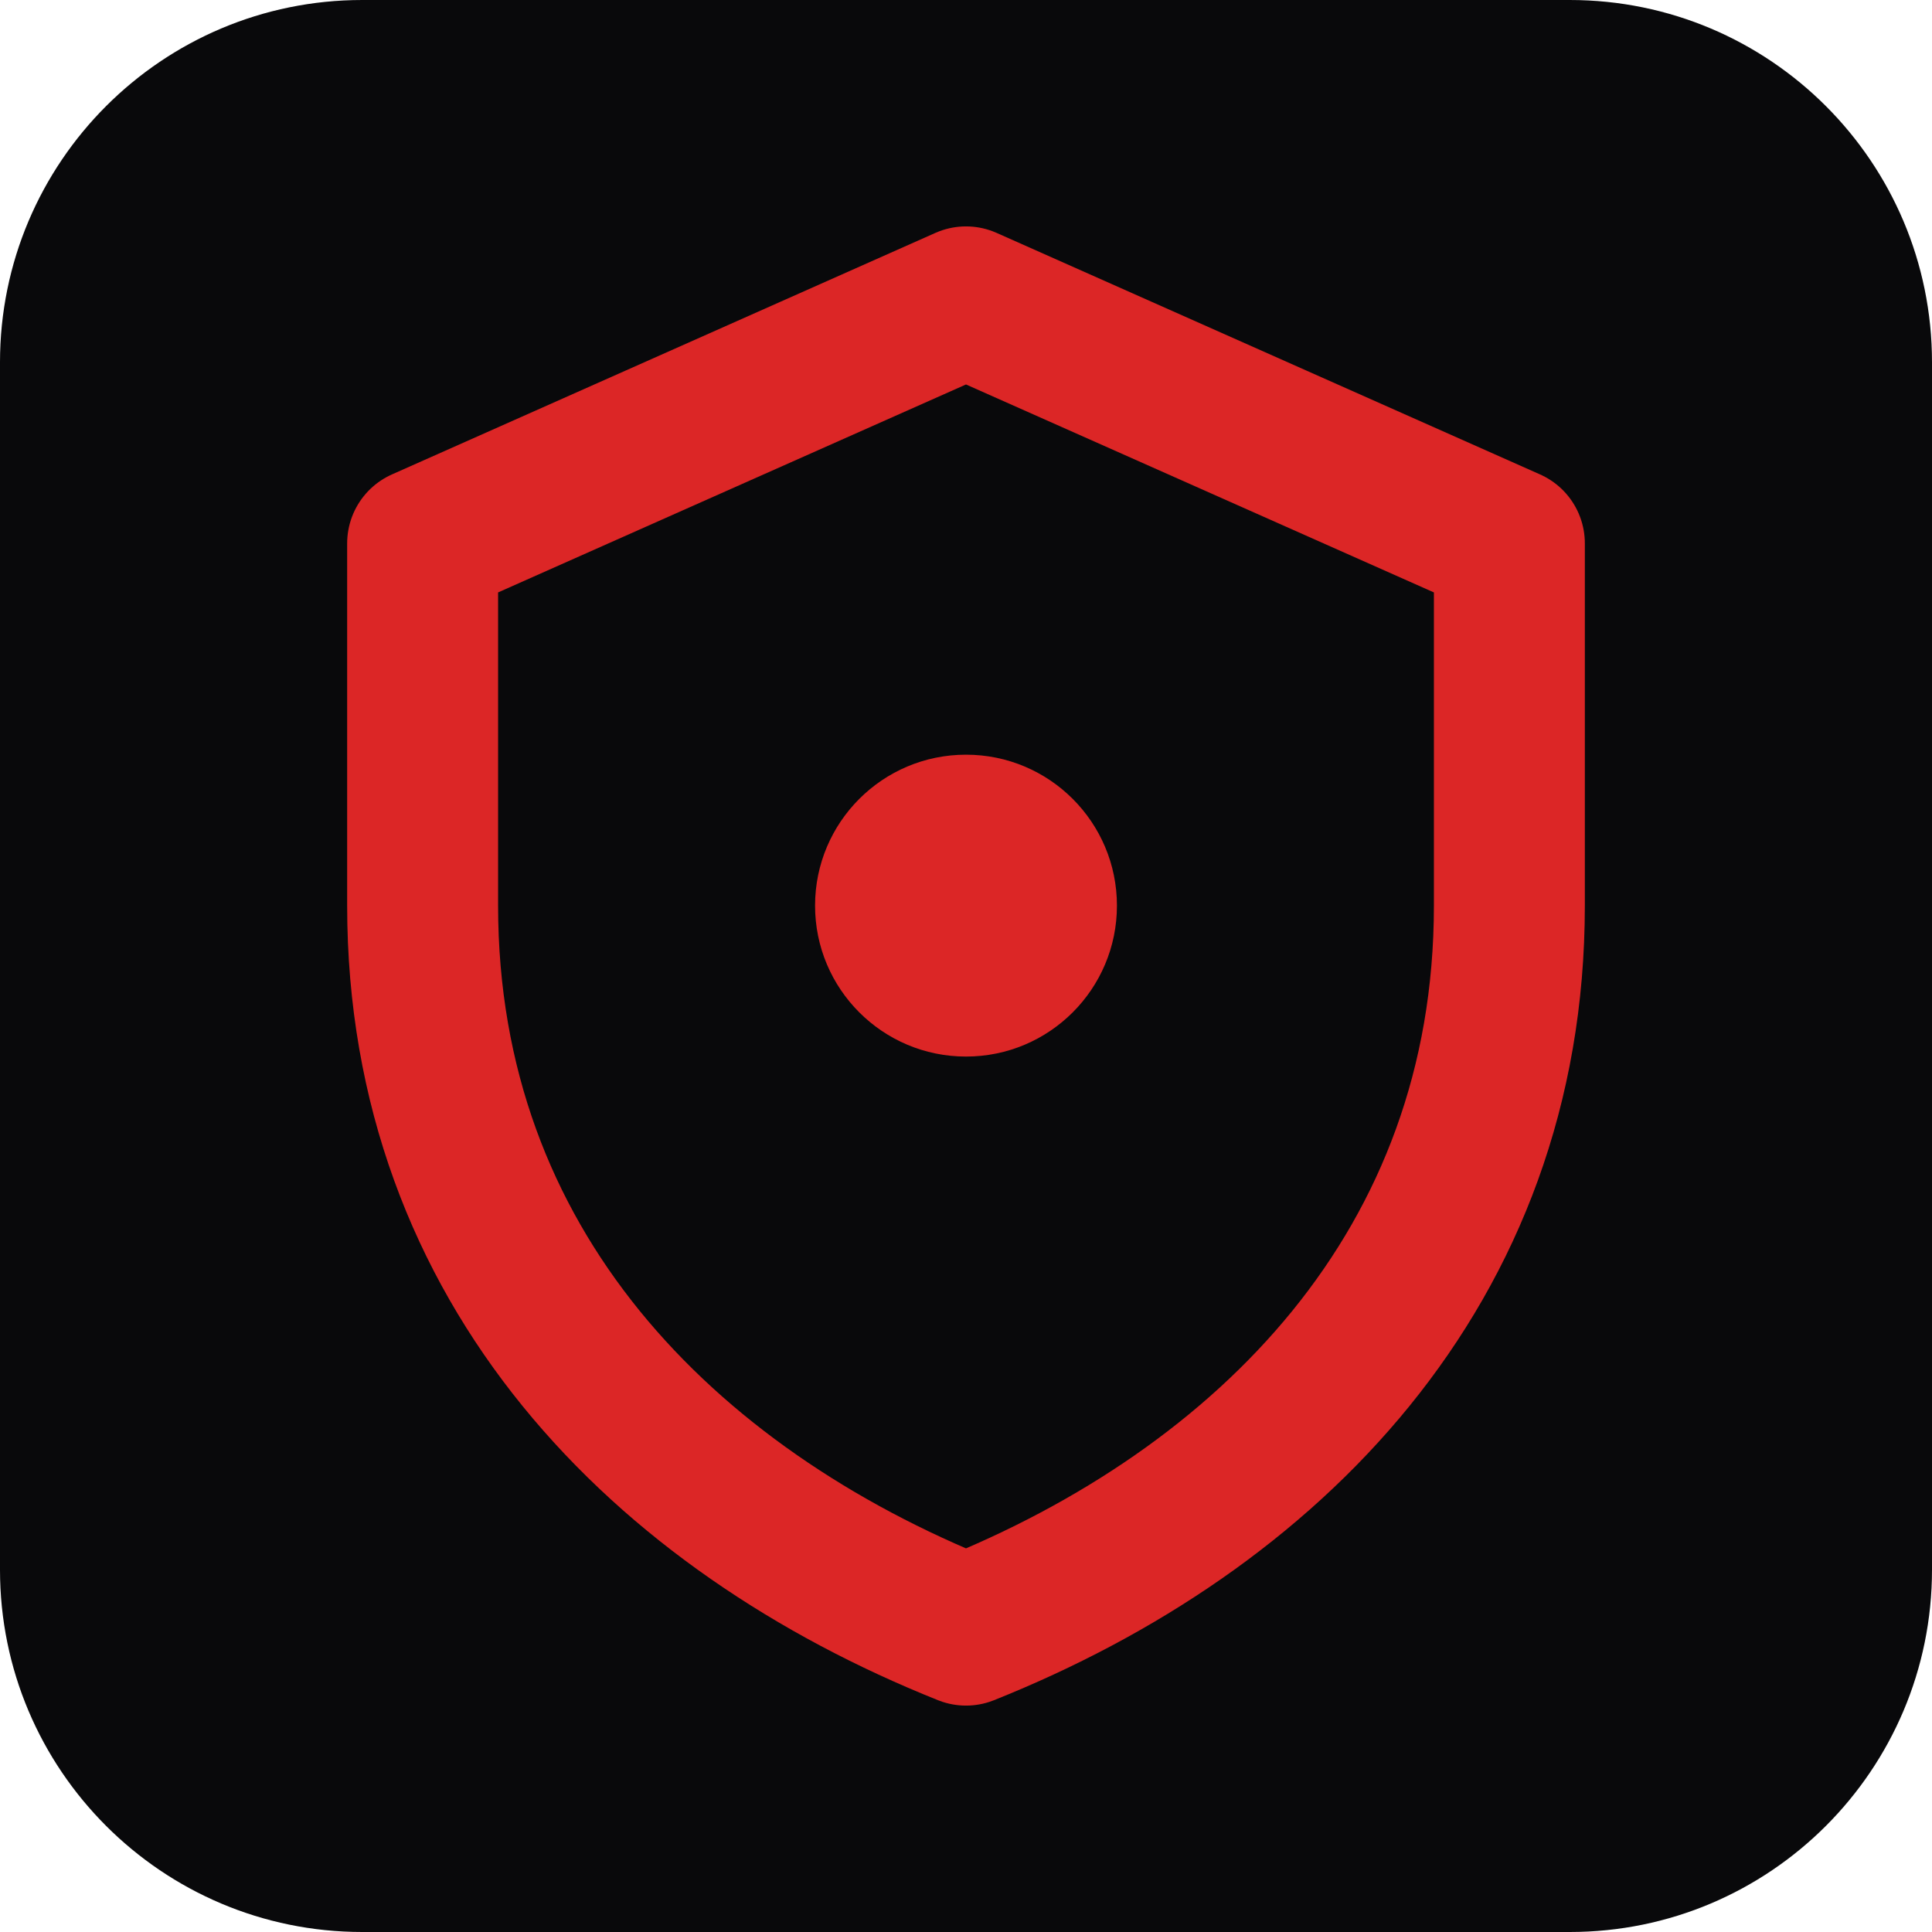
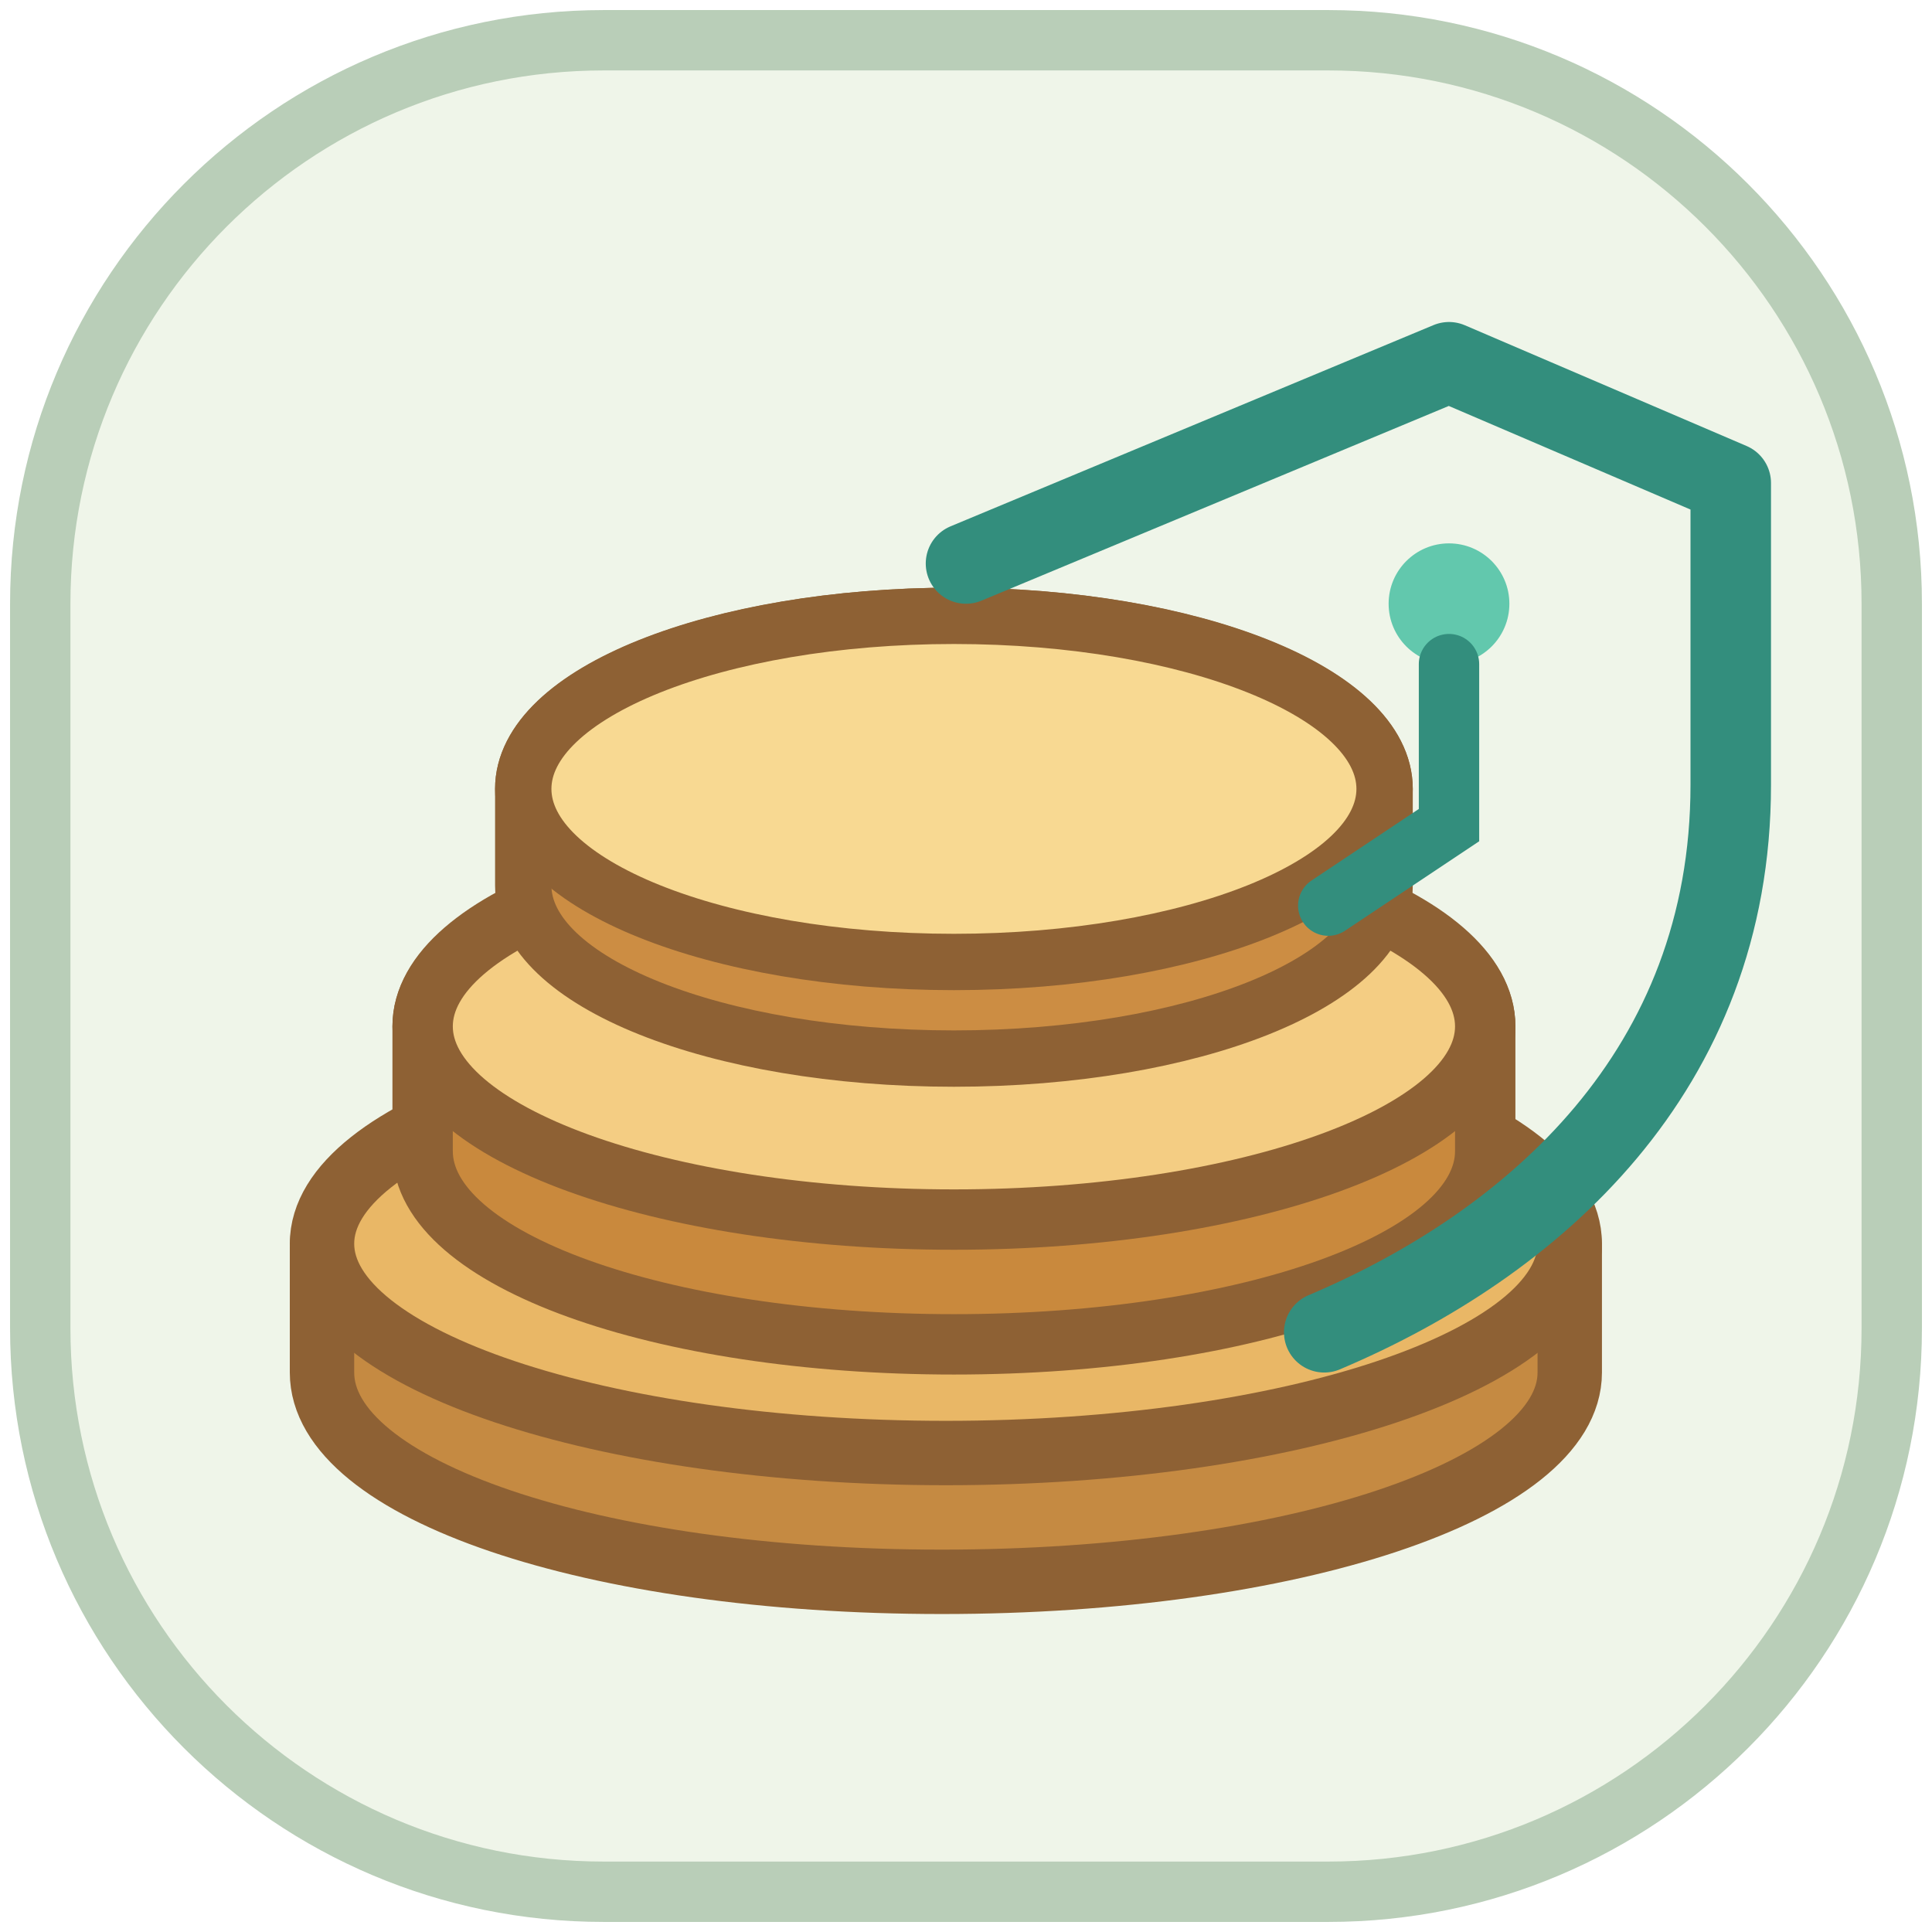
- <svg xmlns="http://www.w3.org/2000/svg" viewBox="0 0 32 32">
-   <rect width="32" height="32" rx="6" fill="#09090b" />
-   <path d="M16 5l9 4v6c0 6-4 10-9 12-5-2-9-6-9-12V9z" fill="none" stroke="#DC2626" stroke-width="2.5" stroke-linejoin="round" />
-   <circle cx="16" cy="15" r="2.5" fill="#DC2626" />
+ <svg xmlns="http://www.w3.org/2000/svg" viewBox="0 0 48 48" fill="none">
+   <rect x="1" y="1" width="46" height="46" rx="14" fill="#EFF5E9" stroke="#B9CEB8" stroke-width="1.5" />
+   <path d="M8 31c0-2.9 6.9-5.2 15.4-5.2S39 28.1 39 31v3.1c0 2.9-6.9 5.2-15.6 5.2S8 37 8 34.1V31Z" fill="#C58A42" stroke="#8E6134" stroke-width="1.6" />
+   <ellipse cx="23.5" cy="30.9" rx="15.5" ry="5.2" fill="#E9B766" stroke="#8E6134" stroke-width="1.6" />
+   <path d="M10.5 25.5c0-2.7 5.9-4.8 13.2-4.8s13.2 2.1 13.2 4.8v3.1c0 2.7-5.9 4.8-13.2 4.8s-13.2-2.1-13.2-4.8v-3.1Z" fill="#C9893D" stroke="#8E6134" stroke-width="1.5" />
+   <ellipse cx="23.7" cy="25.5" rx="13.2" ry="4.8" fill="#F4CD83" stroke="#8E6134" stroke-width="1.5" />
+   <path d="M13 19.6c0-2.4 4.8-4.3 10.7-4.3s10.7 1.9 10.7 4.3v2.4c0 2.4-4.8 4.3-10.7 4.3S13 24.4 13 22v-2.4Z" fill="#CC8D43" stroke="#8E6134" stroke-width="1.4" />
+   <ellipse cx="23.7" cy="19.6" rx="10.7" ry="4.3" fill="#F8D992" stroke="#8E6134" stroke-width="1.4" />
+   <path d="M24 14 36 9l7 3v7.5c0 7.1-4.9 11.4-10.1 13.6" stroke="#338E7D" stroke-width="2" stroke-linecap="round" stroke-linejoin="round" />
+   <circle cx="36" cy="15" r="1.5" fill="#62C8AD" />
+   <path d="M36 16.5v4l-3 2" stroke="#338E7D" stroke-width="1.5" stroke-linecap="round" />
</svg>
